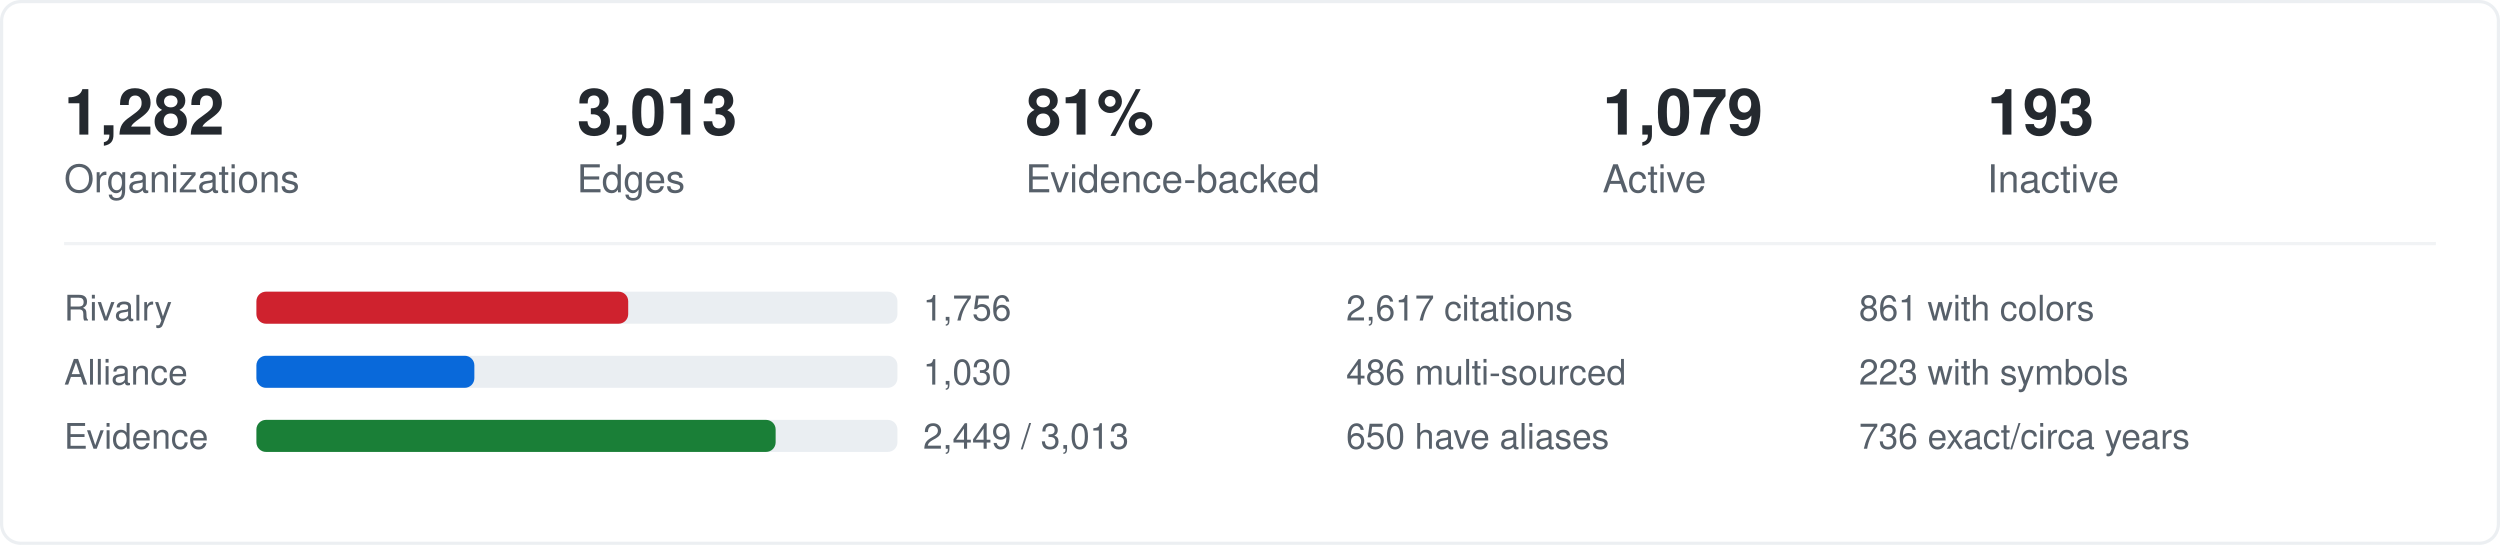
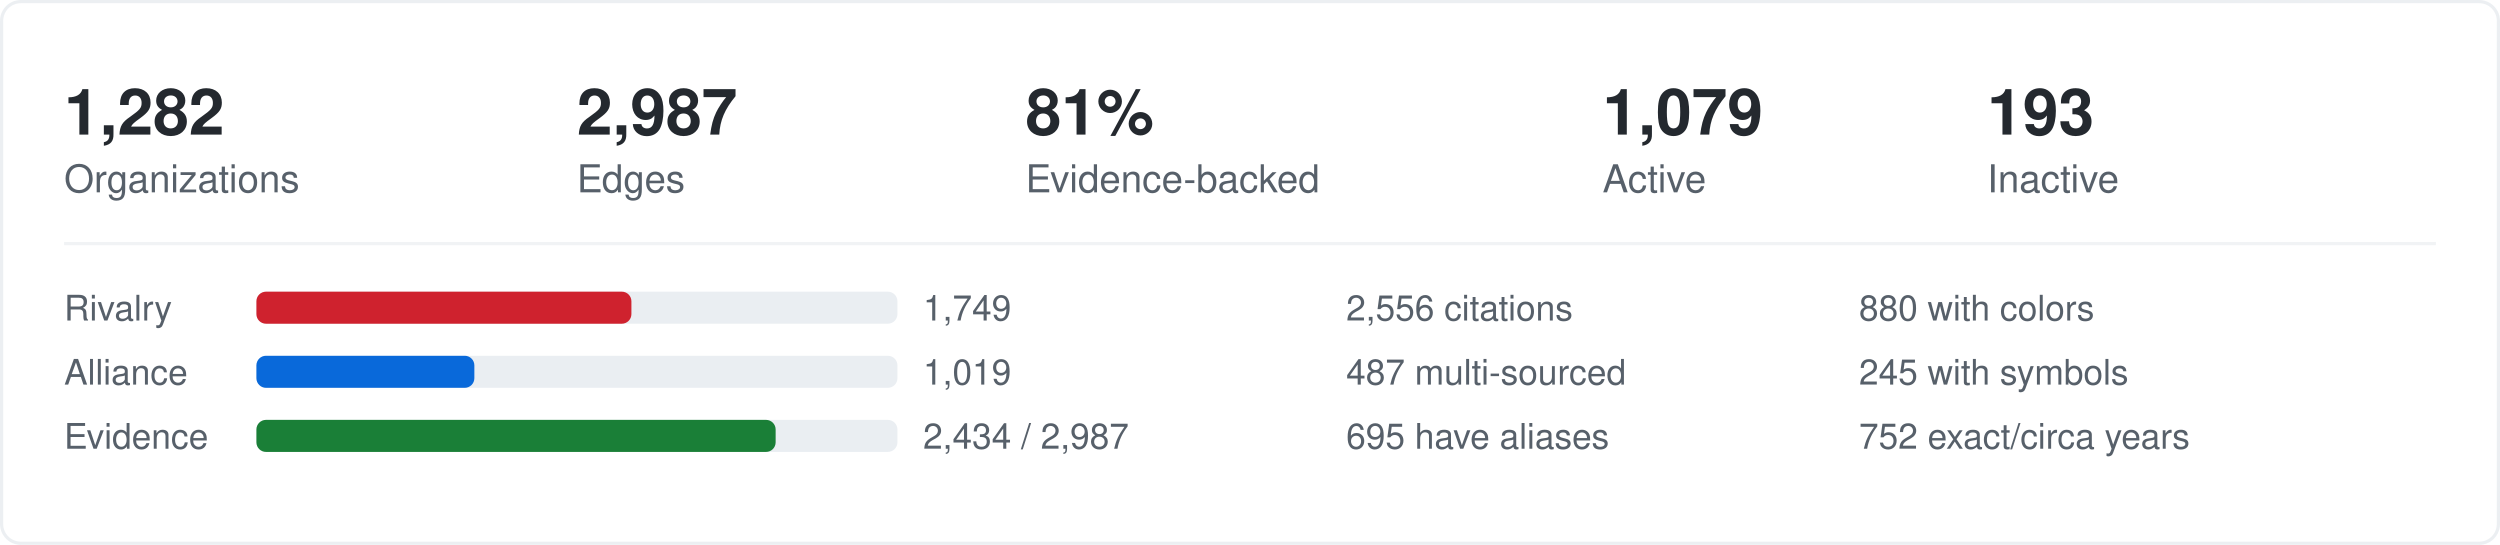
<svg xmlns="http://www.w3.org/2000/svg" width="780" height="170" viewBox="0 0 780 170" fill="none">
  <style>
    .label { font: 400 12px -apple-system,BlinkMacSystemFont,"Segoe UI",Helvetica,Arial,sans-serif; fill: #57606a; }
    .value { font: 600 20px -apple-system,BlinkMacSystemFont,"Segoe UI",Helvetica,Arial,sans-serif; fill: #24292f; }
    .small { font: 400 11px -apple-system,BlinkMacSystemFont,"Segoe UI",Helvetica,Arial,sans-serif; fill: #57606a; }
    .bar-bg { fill: #eaeef2; rx: 3; }
    .bar-red { fill: #cf222e; rx: 3; }
    .bar-blue { fill: #0969da; rx: 3; }
    .bar-green { fill: #1a7f37; rx: 3; }
    @media (prefers-color-scheme: dark) {
      .label { fill: #7d8590; }
      .value { fill: #e6edf3; }
      .small { fill: #7d8590; }
      .bar-bg { fill: #21262d; }
    }
  </style>
  <rect x="0.5" y="0.5" width="779" height="169" rx="6" stroke="#d0d7de" stroke-opacity="0.4" />
  <text class="value" x="20" y="42">1,282</text>
  <text class="label" x="20" y="60">Organizations</text>
-   <text class="value" x="180" y="42">3,013</text>
+   <text class="value" x="180" y="42">2,987</text>
  <text class="label" x="180" y="60">Edges</text>
  <text class="value" x="320" y="42">81%</text>
  <text class="label" x="320" y="60">Evidence-backed</text>
  <text class="value" x="500" y="42">1,079</text>
  <text class="label" x="500" y="60">Active</text>
  <text class="value" x="620" y="42">193</text>
  <text class="label" x="620" y="60">Inactive</text>
  <line x1="20" y1="76" x2="760" y2="76" stroke="#d0d7de" stroke-opacity="0.3" />
  <text class="small" x="20" y="100">Rivalry</text>
  <rect class="bar-bg" x="80" y="91" width="200" height="10" />
-   <rect class="bar-red" x="80" y="91" width="116" height="10" />
-   <text class="small" x="288" y="100">1,756</text>
+   <rect class="bar-red" x="80" y="91" width="117" height="10" />
+   <text class="small" x="288" y="100">1,749</text>
  <text class="small" x="20" y="120">Alliance</text>
  <rect class="bar-bg" x="80" y="111" width="200" height="10" />
  <rect class="bar-blue" x="80" y="111" width="68" height="10" />
-   <text class="small" x="288" y="120">1,030</text>
+   <text class="small" x="288" y="120">1,019</text>
  <text class="small" x="20" y="140">Evidence</text>
  <rect class="bar-bg" x="80" y="131" width="200" height="10" />
  <rect class="bar-green" x="80" y="131" width="162" height="10" />
-   <text class="small" x="288" y="140">2,449 / 3,013</text>
-   <text class="small" x="420" y="100">2,617 citations</text>
-   <text class="small" x="420" y="120">486 multi-sourced</text>
-   <text class="small" x="420" y="140">650 have aliases</text>
-   <text class="small" x="580" y="100">861 with colors</text>
-   <text class="small" x="580" y="120">223 with symbols</text>
-   <text class="small" x="580" y="140">736 exact/circa years</text>
+   <text class="small" x="288" y="140">2,434 / 2,987</text>
+   <text class="small" x="420" y="100">2,556 citations</text>
+   <text class="small" x="420" y="120">487 multi-sourced</text>
+   <text class="small" x="420" y="140">695 have aliases</text>
+   <text class="small" x="580" y="100">880 with colors</text>
+   <text class="small" x="580" y="120">245 with symbols</text>
+   <text class="small" x="580" y="140">752 exact/circa years</text>
</svg>
